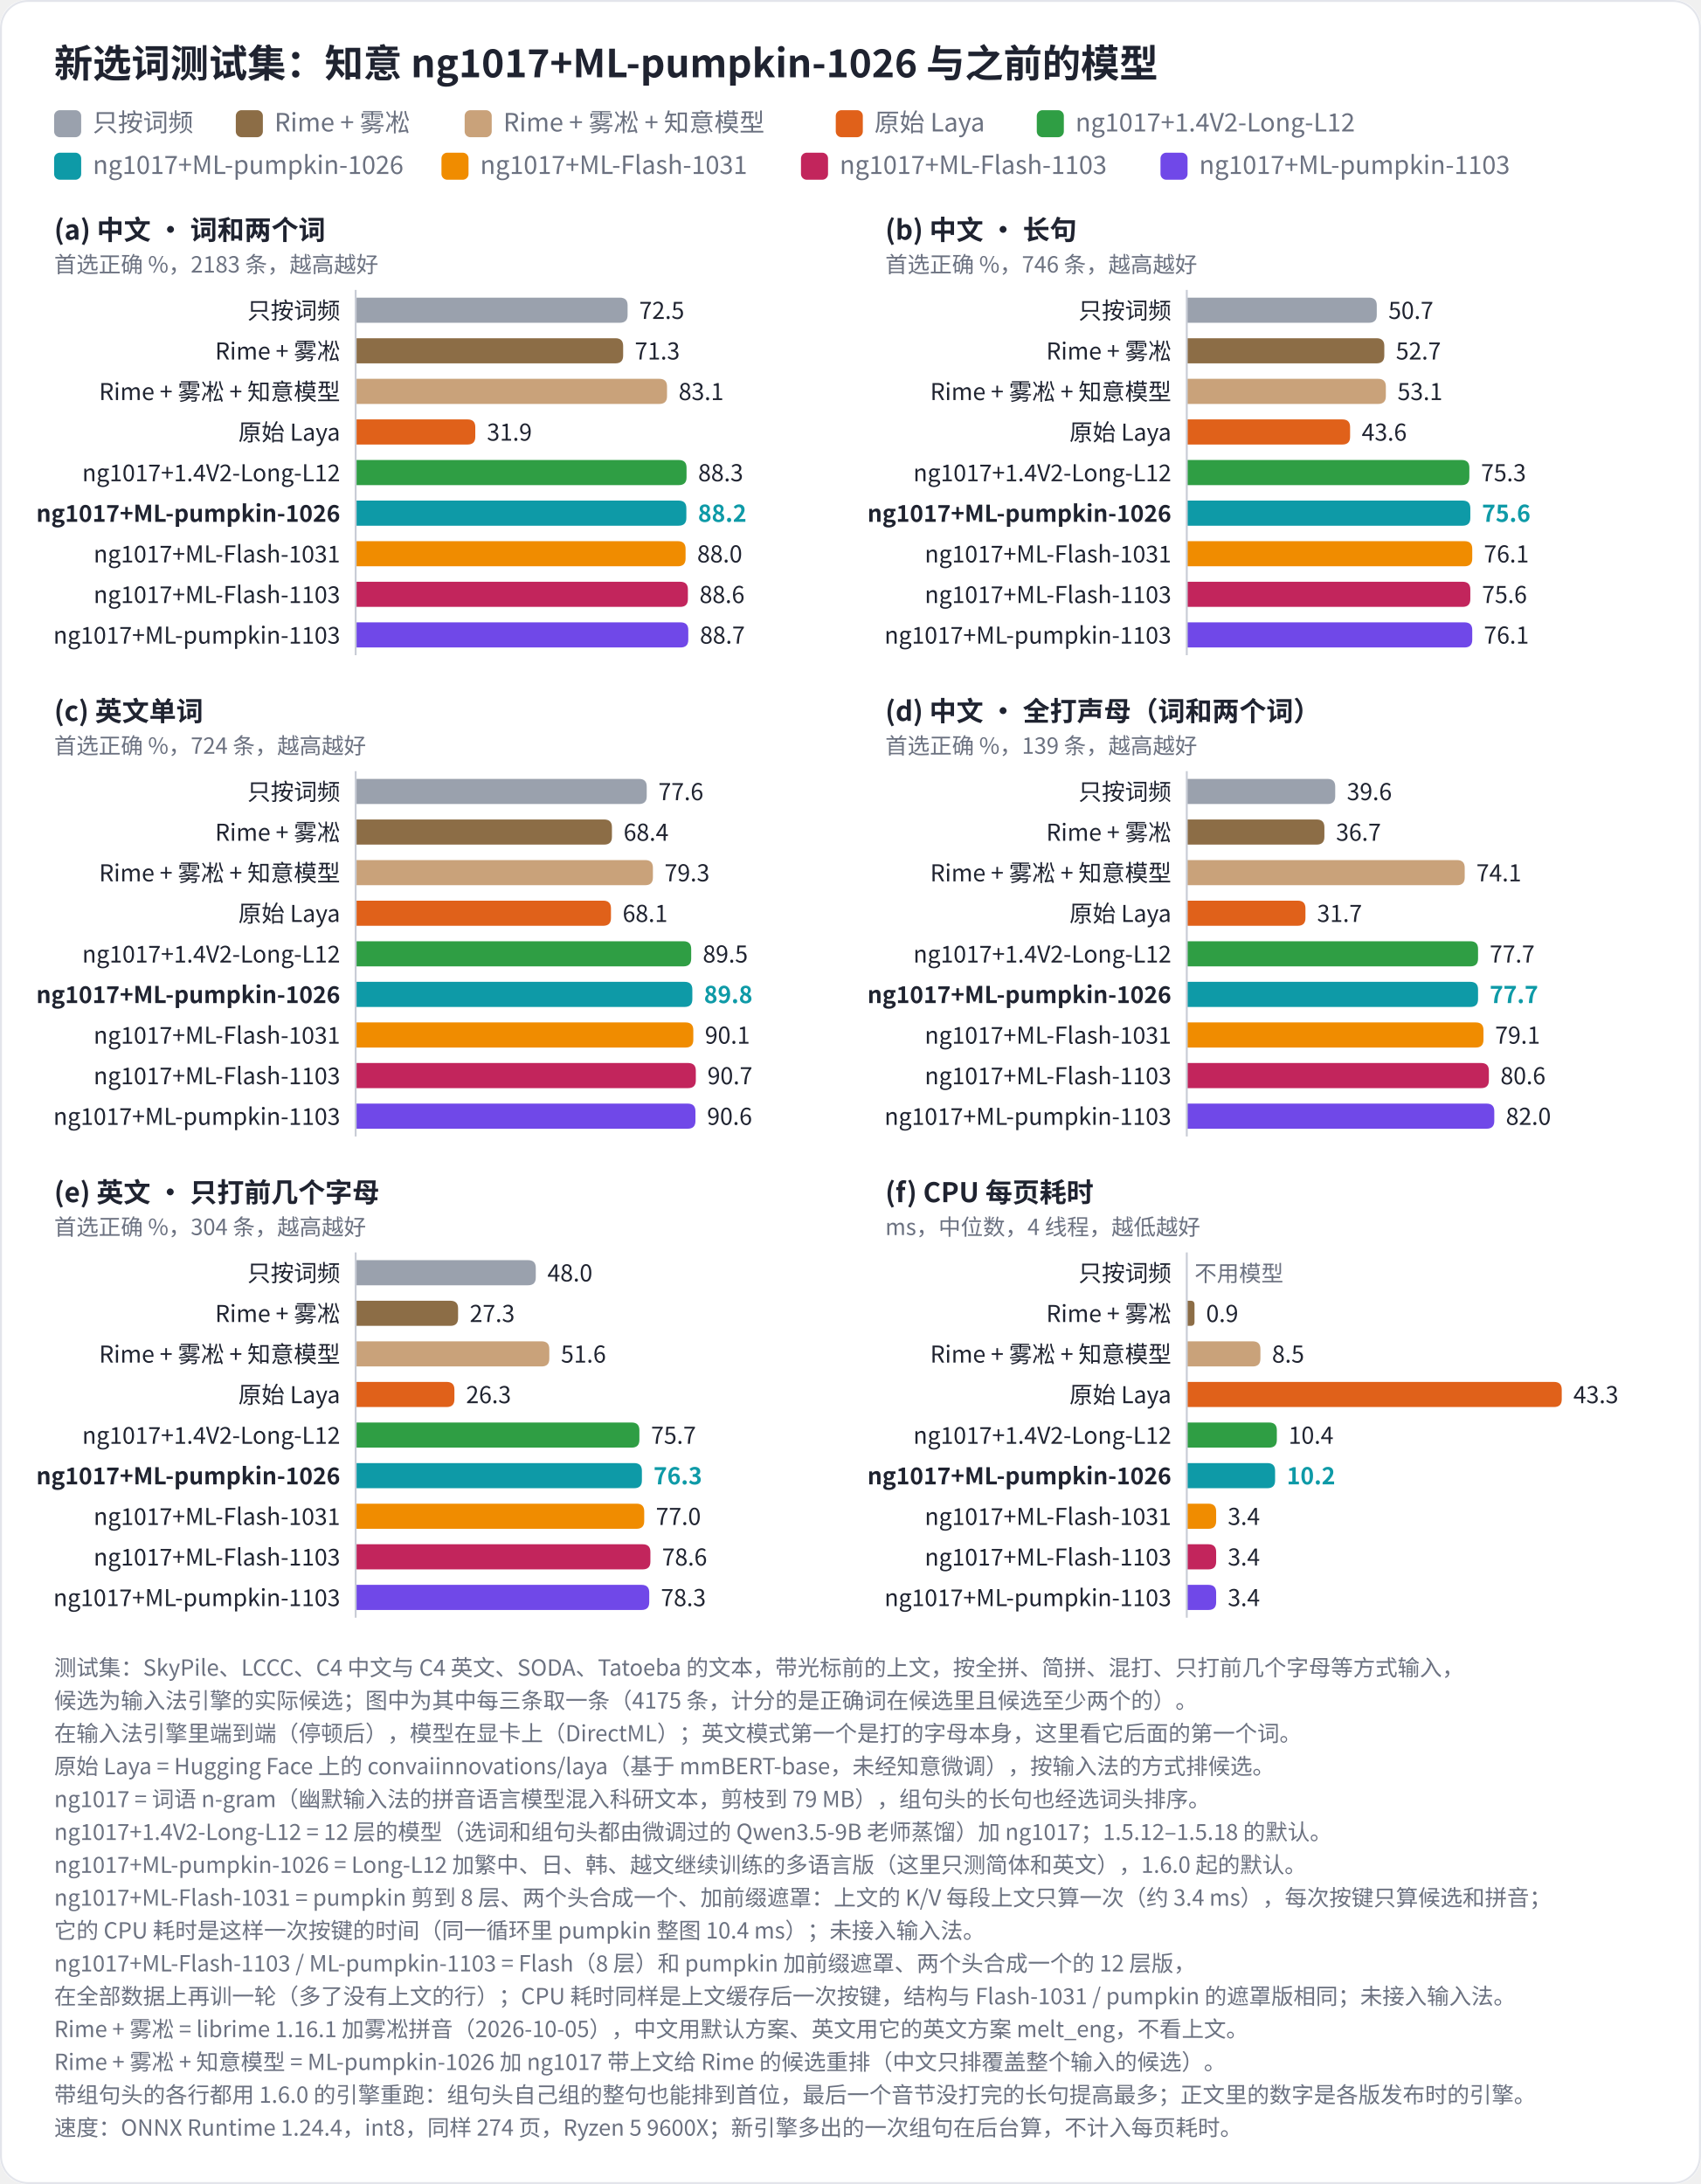
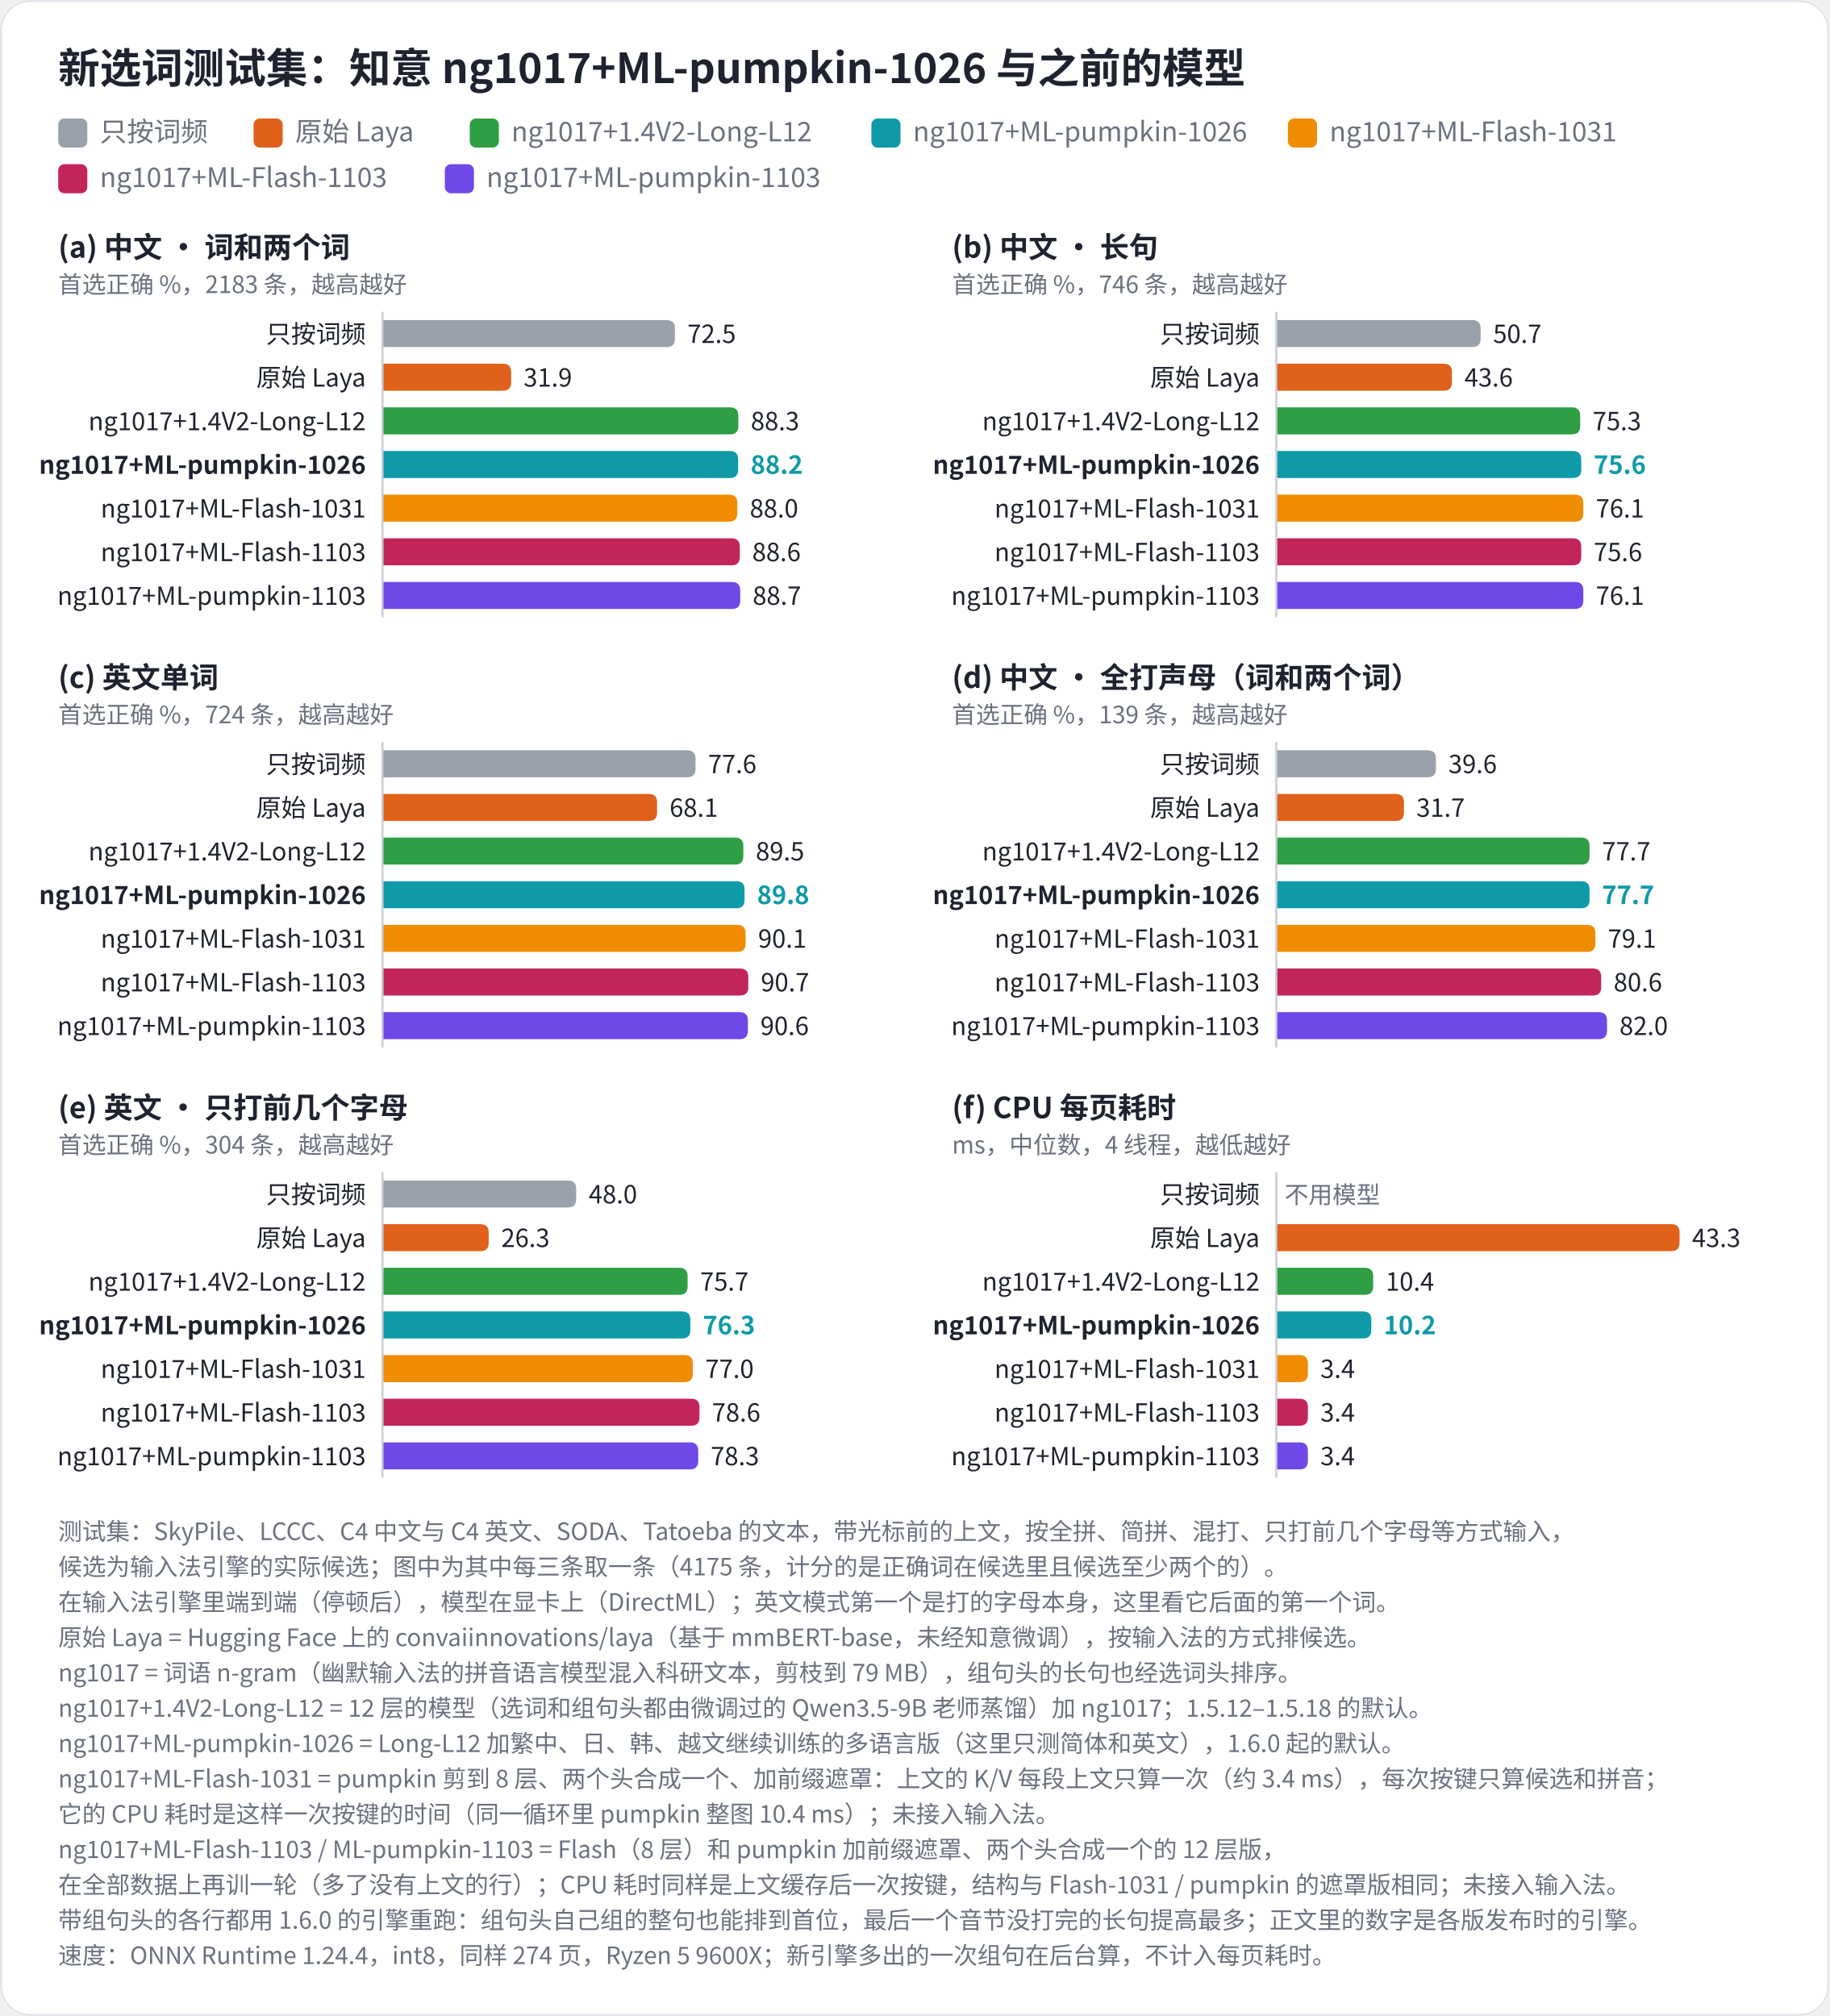
- <svg xmlns="http://www.w3.org/2000/svg" width="880" height="1130" viewBox="0 0 880 1130" font-family="'Microsoft YaHei','PingFang SC','Noto Sans CJK SC','Segoe UI',sans-serif">
-   <rect width="880" height="1130" rx="14" fill="#FFFFFF" />
-   <rect x="0.5" y="0.5" width="879" height="1129" rx="14" fill="none" stroke="#E3E5EB" />
+ <svg xmlns="http://www.w3.org/2000/svg" width="880" height="970" viewBox="0 0 880 970" font-family="'Microsoft YaHei','PingFang SC','Noto Sans CJK SC','Segoe UI',sans-serif">
+   <rect width="880" height="970" rx="14" fill="#FFFFFF" />
+   <rect x="0.5" y="0.5" width="879" height="969" rx="14" fill="none" stroke="#E3E5EB" />
  <text x="28" y="40" font-size="20" font-weight="700" fill="#1F2330">新选词测试集：知意 ng1017+ML-pumpkin-1026 与之前的模型</text>
  <rect x="28" y="57" width="14" height="14" rx="3" fill="#9AA1AD" />
  <text x="48" y="68" font-size="13" fill="#6B7180">只按词频</text>
-   <rect x="122" y="57" width="14" height="14" rx="3" fill="#8C6D46" />
-   <text x="142" y="68" font-size="13" fill="#6B7180">Rime + 雾凇</text>
-   <rect x="240.4" y="57" width="14" height="14" rx="3" fill="#C9A27A" />
-   <text x="260.4" y="68" font-size="13" fill="#6B7180">Rime + 雾凇 + 知意模型</text>
-   <rect x="432.4" y="57" width="14" height="14" rx="3" fill="#E0611A" />
-   <text x="452.4" y="68" font-size="13" fill="#6B7180">原始 Laya</text>
-   <rect x="536.4" y="57" width="14" height="14" rx="3" fill="#2F9E44" />
-   <text x="556.4" y="68" font-size="13" fill="#6B7180">ng1017+1.4V2-Long-L12</text>
-   <rect x="28" y="79" width="14" height="14" rx="3" fill="#0E9AA7" />
-   <text x="48" y="90" font-size="13" fill="#6B7180">ng1017+ML-pumpkin-1026</text>
-   <rect x="228.4" y="79" width="14" height="14" rx="3" fill="#F08C00" />
-   <text x="248.4" y="90" font-size="13" fill="#6B7180">ng1017+ML-Flash-1031</text>
-   <rect x="414.4" y="79" width="14" height="14" rx="3" fill="#C2255C" />
-   <text x="434.4" y="90" font-size="13" fill="#6B7180">ng1017+ML-Flash-1103</text>
-   <rect x="600.4" y="79" width="14" height="14" rx="3" fill="#7048E8" />
-   <text x="620.4" y="90" font-size="13" fill="#6B7180">ng1017+ML-pumpkin-1103</text>
+   <rect x="122" y="57" width="14" height="14" rx="3" fill="#E0611A" />
+   <text x="142" y="68" font-size="13" fill="#6B7180">原始 Laya</text>
+   <rect x="226.0" y="57" width="14" height="14" rx="3" fill="#2F9E44" />
+   <text x="246.0" y="68" font-size="13" fill="#6B7180">ng1017+1.4V2-Long-L12</text>
+   <rect x="419.2" y="57" width="14" height="14" rx="3" fill="#0E9AA7" />
+   <text x="439.2" y="68" font-size="13" fill="#6B7180">ng1017+ML-pumpkin-1026</text>
+   <rect x="619.6" y="57" width="14" height="14" rx="3" fill="#F08C00" />
+   <text x="639.6" y="68" font-size="13" fill="#6B7180">ng1017+ML-Flash-1031</text>
+   <rect x="28" y="79" width="14" height="14" rx="3" fill="#C2255C" />
+   <text x="48" y="90" font-size="13" fill="#6B7180">ng1017+ML-Flash-1103</text>
+   <rect x="214.0" y="79" width="14" height="14" rx="3" fill="#7048E8" />
+   <text x="234.0" y="90" font-size="13" fill="#6B7180">ng1017+ML-pumpkin-1103</text>
  <text x="28" y="124" font-size="14" font-weight="700" fill="#1F2330">(a) 中文 · 词和两个词</text>
  <text x="28" y="141" font-size="11.5" fill="#6B7180">首选正确 %，2183 条，越高越好</text>
  <text x="176" y="165" font-size="12" text-anchor="end" font-weight="400" fill="#1F2330">只按词频</text>
  <path d="M184,154 H320.7 Q324.7,154 324.7,158.0 V163.0 Q324.7,167 320.7,167 H184 Z" fill="#9AA1AD" />
  <text x="330.7" y="165" font-size="12" font-weight="400" fill="#1F2330">72.5</text>
-   <text x="176" y="186" font-size="12" text-anchor="end" font-weight="400" fill="#1F2330">Rime + 雾凇</text>
-   <path d="M184,175 H318.4 Q322.4,175 322.4,179.0 V184.0 Q322.4,188 318.4,188 H184 Z" fill="#8C6D46" />
-   <text x="328.4" y="186" font-size="12" font-weight="400" fill="#1F2330">71.3</text>
-   <text x="176" y="207" font-size="12" text-anchor="end" font-weight="400" fill="#1F2330">Rime + 雾凇 + 知意模型</text>
-   <path d="M184,196 H341.1 Q345.1,196 345.1,200.0 V205.0 Q345.1,209 341.1,209 H184 Z" fill="#C9A27A" />
-   <text x="351.1" y="207" font-size="12" font-weight="400" fill="#1F2330">83.1</text>
-   <text x="176" y="228" font-size="12" text-anchor="end" font-weight="400" fill="#1F2330">原始 Laya</text>
-   <path d="M184,217 H241.9 Q245.9,217 245.9,221.0 V226.0 Q245.9,230 241.9,230 H184 Z" fill="#E0611A" />
-   <text x="251.9" y="228" font-size="12" font-weight="400" fill="#1F2330">31.9</text>
-   <text x="176" y="249" font-size="12" text-anchor="end" font-weight="400" fill="#1F2330">ng1017+1.4V2-Long-L12</text>
-   <path d="M184,238 H351.2 Q355.2,238 355.2,242.0 V247.0 Q355.2,251 351.2,251 H184 Z" fill="#2F9E44" />
-   <text x="361.2" y="249" font-size="12" font-weight="400" fill="#1F2330">88.3</text>
-   <text x="176" y="270" font-size="12" text-anchor="end" font-weight="700" fill="#1F2330">ng1017+ML-pumpkin-1026</text>
-   <path d="M184,259 H351.1 Q355.1,259 355.1,263.0 V268.0 Q355.1,272 351.1,272 H184 Z" fill="#0E9AA7" />
-   <text x="361.1" y="270" font-size="12" font-weight="700" fill="#0E9AA7">88.2</text>
-   <text x="176" y="291" font-size="12" text-anchor="end" font-weight="400" fill="#1F2330">ng1017+ML-Flash-1031</text>
-   <path d="M184,280 H350.7 Q354.7,280 354.7,284.0 V289.0 Q354.7,293 350.7,293 H184 Z" fill="#F08C00" />
-   <text x="360.7" y="291" font-size="12" font-weight="400" fill="#1F2330">88.0</text>
-   <text x="176" y="312" font-size="12" text-anchor="end" font-weight="400" fill="#1F2330">ng1017+ML-Flash-1103</text>
-   <path d="M184,301 H351.9 Q355.9,301 355.9,305.0 V310.0 Q355.9,314 351.9,314 H184 Z" fill="#C2255C" />
-   <text x="361.9" y="312" font-size="12" font-weight="400" fill="#1F2330">88.6</text>
-   <text x="176" y="333" font-size="12" text-anchor="end" font-weight="400" fill="#1F2330">ng1017+ML-pumpkin-1103</text>
-   <path d="M184,322 H352.1 Q356.1,322 356.1,326.0 V331.0 Q356.1,335 352.1,335 H184 Z" fill="#7048E8" />
-   <text x="362.1" y="333" font-size="12" font-weight="400" fill="#1F2330">88.7</text>
-   <line x1="184" y1="150" x2="184" y2="339" stroke="#C9CDD6" />
+   <text x="176" y="186" font-size="12" text-anchor="end" font-weight="400" fill="#1F2330">原始 Laya</text>
+   <path d="M184,175 H241.9 Q245.9,175 245.9,179.0 V184.0 Q245.9,188 241.9,188 H184 Z" fill="#E0611A" />
+   <text x="251.9" y="186" font-size="12" font-weight="400" fill="#1F2330">31.9</text>
+   <text x="176" y="207" font-size="12" text-anchor="end" font-weight="400" fill="#1F2330">ng1017+1.4V2-Long-L12</text>
+   <path d="M184,196 H351.2 Q355.2,196 355.2,200.0 V205.0 Q355.2,209 351.2,209 H184 Z" fill="#2F9E44" />
+   <text x="361.2" y="207" font-size="12" font-weight="400" fill="#1F2330">88.3</text>
+   <text x="176" y="228" font-size="12" text-anchor="end" font-weight="700" fill="#1F2330">ng1017+ML-pumpkin-1026</text>
+   <path d="M184,217 H351.1 Q355.1,217 355.1,221.0 V226.0 Q355.1,230 351.1,230 H184 Z" fill="#0E9AA7" />
+   <text x="361.1" y="228" font-size="12" font-weight="700" fill="#0E9AA7">88.2</text>
+   <text x="176" y="249" font-size="12" text-anchor="end" font-weight="400" fill="#1F2330">ng1017+ML-Flash-1031</text>
+   <path d="M184,238 H350.7 Q354.7,238 354.7,242.0 V247.0 Q354.7,251 350.7,251 H184 Z" fill="#F08C00" />
+   <text x="360.7" y="249" font-size="12" font-weight="400" fill="#1F2330">88.0</text>
+   <text x="176" y="270" font-size="12" text-anchor="end" font-weight="400" fill="#1F2330">ng1017+ML-Flash-1103</text>
+   <path d="M184,259 H351.9 Q355.9,259 355.9,263.0 V268.0 Q355.9,272 351.9,272 H184 Z" fill="#C2255C" />
+   <text x="361.9" y="270" font-size="12" font-weight="400" fill="#1F2330">88.6</text>
+   <text x="176" y="291" font-size="12" text-anchor="end" font-weight="400" fill="#1F2330">ng1017+ML-pumpkin-1103</text>
+   <path d="M184,280 H352.1 Q356.1,280 356.1,284.0 V289.0 Q356.1,293 352.1,293 H184 Z" fill="#7048E8" />
+   <text x="362.1" y="291" font-size="12" font-weight="400" fill="#1F2330">88.7</text>
+   <line x1="184" y1="150" x2="184" y2="297" stroke="#C9CDD6" />
  <text x="458" y="124" font-size="14" font-weight="700" fill="#1F2330">(b) 中文 · 长句</text>
  <text x="458" y="141" font-size="11.5" fill="#6B7180">首选正确 %，746 条，越高越好</text>
  <text x="606" y="165" font-size="12" text-anchor="end" font-weight="400" fill="#1F2330">只按词频</text>
  <path d="M614,154 H708.3 Q712.3,154 712.3,158.0 V163.0 Q712.3,167 708.3,167 H614 Z" fill="#9AA1AD" />
  <text x="718.3" y="165" font-size="12" font-weight="400" fill="#1F2330">50.7</text>
-   <text x="606" y="186" font-size="12" text-anchor="end" font-weight="400" fill="#1F2330">Rime + 雾凇</text>
-   <path d="M614,175 H712.2 Q716.2,175 716.2,179.0 V184.0 Q716.2,188 712.2,188 H614 Z" fill="#8C6D46" />
-   <text x="722.2" y="186" font-size="12" font-weight="400" fill="#1F2330">52.7</text>
-   <text x="606" y="207" font-size="12" text-anchor="end" font-weight="400" fill="#1F2330">Rime + 雾凇 + 知意模型</text>
-   <path d="M614,196 H713.0 Q717.0,196 717.0,200.0 V205.0 Q717.0,209 713.0,209 H614 Z" fill="#C9A27A" />
-   <text x="723.0" y="207" font-size="12" font-weight="400" fill="#1F2330">53.1</text>
-   <text x="606" y="228" font-size="12" text-anchor="end" font-weight="400" fill="#1F2330">原始 Laya</text>
-   <path d="M614,217 H694.5 Q698.5,217 698.5,221.0 V226.0 Q698.5,230 694.5,230 H614 Z" fill="#E0611A" />
-   <text x="704.5" y="228" font-size="12" font-weight="400" fill="#1F2330">43.6</text>
-   <text x="606" y="249" font-size="12" text-anchor="end" font-weight="400" fill="#1F2330">ng1017+1.4V2-Long-L12</text>
-   <path d="M614,238 H756.2 Q760.2,238 760.2,242.0 V247.0 Q760.2,251 756.2,251 H614 Z" fill="#2F9E44" />
-   <text x="766.2" y="249" font-size="12" font-weight="400" fill="#1F2330">75.3</text>
-   <text x="606" y="270" font-size="12" text-anchor="end" font-weight="700" fill="#1F2330">ng1017+ML-pumpkin-1026</text>
-   <path d="M614,259 H756.7 Q760.7,259 760.7,263.0 V268.0 Q760.7,272 756.7,272 H614 Z" fill="#0E9AA7" />
-   <text x="766.7" y="270" font-size="12" font-weight="700" fill="#0E9AA7">75.6</text>
-   <text x="606" y="291" font-size="12" text-anchor="end" font-weight="400" fill="#1F2330">ng1017+ML-Flash-1031</text>
-   <path d="M614,280 H757.7 Q761.7,280 761.7,284.0 V289.0 Q761.7,293 757.7,293 H614 Z" fill="#F08C00" />
+   <text x="606" y="186" font-size="12" text-anchor="end" font-weight="400" fill="#1F2330">原始 Laya</text>
+   <path d="M614,175 H694.5 Q698.5,175 698.5,179.0 V184.0 Q698.5,188 694.5,188 H614 Z" fill="#E0611A" />
+   <text x="704.5" y="186" font-size="12" font-weight="400" fill="#1F2330">43.6</text>
+   <text x="606" y="207" font-size="12" text-anchor="end" font-weight="400" fill="#1F2330">ng1017+1.4V2-Long-L12</text>
+   <path d="M614,196 H756.2 Q760.2,196 760.2,200.0 V205.0 Q760.2,209 756.2,209 H614 Z" fill="#2F9E44" />
+   <text x="766.2" y="207" font-size="12" font-weight="400" fill="#1F2330">75.3</text>
+   <text x="606" y="228" font-size="12" text-anchor="end" font-weight="700" fill="#1F2330">ng1017+ML-pumpkin-1026</text>
+   <path d="M614,217 H756.7 Q760.7,217 760.7,221.0 V226.0 Q760.7,230 756.7,230 H614 Z" fill="#0E9AA7" />
+   <text x="766.7" y="228" font-size="12" font-weight="700" fill="#0E9AA7">75.6</text>
+   <text x="606" y="249" font-size="12" text-anchor="end" font-weight="400" fill="#1F2330">ng1017+ML-Flash-1031</text>
+   <path d="M614,238 H757.7 Q761.7,238 761.7,242.0 V247.0 Q761.7,251 757.7,251 H614 Z" fill="#F08C00" />
+   <text x="767.7" y="249" font-size="12" font-weight="400" fill="#1F2330">76.1</text>
+   <text x="606" y="270" font-size="12" text-anchor="end" font-weight="400" fill="#1F2330">ng1017+ML-Flash-1103</text>
+   <path d="M614,259 H756.7 Q760.7,259 760.7,263.0 V268.0 Q760.7,272 756.7,272 H614 Z" fill="#C2255C" />
+   <text x="766.7" y="270" font-size="12" font-weight="400" fill="#1F2330">75.6</text>
+   <text x="606" y="291" font-size="12" text-anchor="end" font-weight="400" fill="#1F2330">ng1017+ML-pumpkin-1103</text>
+   <path d="M614,280 H757.7 Q761.7,280 761.7,284.0 V289.0 Q761.7,293 757.7,293 H614 Z" fill="#7048E8" />
  <text x="767.7" y="291" font-size="12" font-weight="400" fill="#1F2330">76.1</text>
-   <text x="606" y="312" font-size="12" text-anchor="end" font-weight="400" fill="#1F2330">ng1017+ML-Flash-1103</text>
-   <path d="M614,301 H756.7 Q760.7,301 760.7,305.0 V310.0 Q760.7,314 756.7,314 H614 Z" fill="#C2255C" />
-   <text x="766.7" y="312" font-size="12" font-weight="400" fill="#1F2330">75.6</text>
-   <text x="606" y="333" font-size="12" text-anchor="end" font-weight="400" fill="#1F2330">ng1017+ML-pumpkin-1103</text>
-   <path d="M614,322 H757.7 Q761.7,322 761.7,326.0 V331.0 Q761.7,335 757.7,335 H614 Z" fill="#7048E8" />
-   <text x="767.7" y="333" font-size="12" font-weight="400" fill="#1F2330">76.1</text>
-   <line x1="614" y1="150" x2="614" y2="339" stroke="#C9CDD6" />
-   <text x="28" y="373" font-size="14" font-weight="700" fill="#1F2330">(c) 英文单词</text>
-   <text x="28" y="390" font-size="11.5" fill="#6B7180">首选正确 %，724 条，越高越好</text>
-   <text x="176" y="414" font-size="12" text-anchor="end" font-weight="400" fill="#1F2330">只按词频</text>
-   <path d="M184,403 H330.6 Q334.6,403 334.6,407.0 V412.0 Q334.6,416 330.6,416 H184 Z" fill="#9AA1AD" />
-   <text x="340.6" y="414" font-size="12" font-weight="400" fill="#1F2330">77.6</text>
-   <text x="176" y="435" font-size="12" text-anchor="end" font-weight="400" fill="#1F2330">Rime + 雾凇</text>
-   <path d="M184,424 H312.6 Q316.6,424 316.6,428.0 V433.0 Q316.6,437 312.6,437 H184 Z" fill="#8C6D46" />
-   <text x="322.6" y="435" font-size="12" font-weight="400" fill="#1F2330">68.4</text>
-   <text x="176" y="456" font-size="12" text-anchor="end" font-weight="400" fill="#1F2330">Rime + 雾凇 + 知意模型</text>
-   <path d="M184,445 H333.8 Q337.8,445 337.8,449.0 V454.0 Q337.8,458 333.8,458 H184 Z" fill="#C9A27A" />
-   <text x="343.8" y="456" font-size="12" font-weight="400" fill="#1F2330">79.3</text>
-   <text x="176" y="477" font-size="12" text-anchor="end" font-weight="400" fill="#1F2330">原始 Laya</text>
-   <path d="M184,466 H312.1 Q316.1,466 316.1,470.0 V475.0 Q316.1,479 312.1,479 H184 Z" fill="#E0611A" />
-   <text x="322.1" y="477" font-size="12" font-weight="400" fill="#1F2330">68.1</text>
-   <text x="176" y="498" font-size="12" text-anchor="end" font-weight="400" fill="#1F2330">ng1017+1.4V2-Long-L12</text>
-   <path d="M184,487 H353.6 Q357.6,487 357.6,491.0 V496.0 Q357.6,500 353.6,500 H184 Z" fill="#2F9E44" />
-   <text x="363.6" y="498" font-size="12" font-weight="400" fill="#1F2330">89.5</text>
-   <text x="176" y="519" font-size="12" text-anchor="end" font-weight="700" fill="#1F2330">ng1017+ML-pumpkin-1026</text>
-   <path d="M184,508 H354.2 Q358.2,508 358.2,512.0 V517.0 Q358.2,521 354.2,521 H184 Z" fill="#0E9AA7" />
-   <text x="364.2" y="519" font-size="12" font-weight="700" fill="#0E9AA7">89.8</text>
-   <text x="176" y="540" font-size="12" text-anchor="end" font-weight="400" fill="#1F2330">ng1017+ML-Flash-1031</text>
-   <path d="M184,529 H354.7 Q358.7,529 358.7,533.0 V538.0 Q358.7,542 354.7,542 H184 Z" fill="#F08C00" />
-   <text x="364.7" y="540" font-size="12" font-weight="400" fill="#1F2330">90.1</text>
-   <text x="176" y="561" font-size="12" text-anchor="end" font-weight="400" fill="#1F2330">ng1017+ML-Flash-1103</text>
-   <path d="M184,550 H356.0 Q360.0,550 360.0,554.0 V559.0 Q360.0,563 356.0,563 H184 Z" fill="#C2255C" />
-   <text x="366.0" y="561" font-size="12" font-weight="400" fill="#1F2330">90.7</text>
-   <text x="176" y="582" font-size="12" text-anchor="end" font-weight="400" fill="#1F2330">ng1017+ML-pumpkin-1103</text>
-   <path d="M184,571 H355.8 Q359.8,571 359.8,575.0 V580.0 Q359.8,584 355.8,584 H184 Z" fill="#7048E8" />
-   <text x="365.8" y="582" font-size="12" font-weight="400" fill="#1F2330">90.6</text>
-   <line x1="184" y1="399" x2="184" y2="588" stroke="#C9CDD6" />
-   <text x="458" y="373" font-size="14" font-weight="700" fill="#1F2330">(d) 中文 · 全打声母（词和两个词）</text>
-   <text x="458" y="390" font-size="11.5" fill="#6B7180">首选正确 %，139 条，越高越好</text>
-   <text x="606" y="414" font-size="12" text-anchor="end" font-weight="400" fill="#1F2330">只按词频</text>
-   <path d="M614,403 H686.8 Q690.8,403 690.8,407.0 V412.0 Q690.8,416 686.8,416 H614 Z" fill="#9AA1AD" />
-   <text x="696.8" y="414" font-size="12" font-weight="400" fill="#1F2330">39.6</text>
-   <text x="606" y="435" font-size="12" text-anchor="end" font-weight="400" fill="#1F2330">Rime + 雾凇</text>
-   <path d="M614,424 H681.2 Q685.2,424 685.2,428.0 V433.0 Q685.2,437 681.2,437 H614 Z" fill="#8C6D46" />
-   <text x="691.2" y="435" font-size="12" font-weight="400" fill="#1F2330">36.7</text>
-   <text x="606" y="456" font-size="12" text-anchor="end" font-weight="400" fill="#1F2330">Rime + 雾凇 + 知意模型</text>
-   <path d="M614,445 H753.8 Q757.8,445 757.8,449.0 V454.0 Q757.8,458 753.8,458 H614 Z" fill="#C9A27A" />
-   <text x="763.8" y="456" font-size="12" font-weight="400" fill="#1F2330">74.1</text>
-   <text x="606" y="477" font-size="12" text-anchor="end" font-weight="400" fill="#1F2330">原始 Laya</text>
-   <path d="M614,466 H671.4 Q675.4,466 675.4,470.0 V475.0 Q675.4,479 671.4,479 H614 Z" fill="#E0611A" />
-   <text x="681.4" y="477" font-size="12" font-weight="400" fill="#1F2330">31.7</text>
-   <text x="606" y="498" font-size="12" text-anchor="end" font-weight="400" fill="#1F2330">ng1017+1.4V2-Long-L12</text>
-   <path d="M614,487 H760.7 Q764.7,487 764.7,491.0 V496.0 Q764.7,500 760.7,500 H614 Z" fill="#2F9E44" />
-   <text x="770.7" y="498" font-size="12" font-weight="400" fill="#1F2330">77.7</text>
-   <text x="606" y="519" font-size="12" text-anchor="end" font-weight="700" fill="#1F2330">ng1017+ML-pumpkin-1026</text>
-   <path d="M614,508 H760.7 Q764.7,508 764.7,512.0 V517.0 Q764.7,521 760.7,521 H614 Z" fill="#0E9AA7" />
-   <text x="770.7" y="519" font-size="12" font-weight="700" fill="#0E9AA7">77.7</text>
-   <text x="606" y="540" font-size="12" text-anchor="end" font-weight="400" fill="#1F2330">ng1017+ML-Flash-1031</text>
-   <path d="M614,529 H763.5 Q767.5,529 767.5,533.0 V538.0 Q767.5,542 763.5,542 H614 Z" fill="#F08C00" />
-   <text x="773.5" y="540" font-size="12" font-weight="400" fill="#1F2330">79.1</text>
-   <text x="606" y="561" font-size="12" text-anchor="end" font-weight="400" fill="#1F2330">ng1017+ML-Flash-1103</text>
-   <path d="M614,550 H766.3 Q770.3,550 770.3,554.0 V559.0 Q770.3,563 766.3,563 H614 Z" fill="#C2255C" />
-   <text x="776.3" y="561" font-size="12" font-weight="400" fill="#1F2330">80.6</text>
-   <text x="606" y="582" font-size="12" text-anchor="end" font-weight="400" fill="#1F2330">ng1017+ML-pumpkin-1103</text>
-   <path d="M614,571 H769.1 Q773.1,571 773.1,575.0 V580.0 Q773.1,584 769.1,584 H614 Z" fill="#7048E8" />
-   <text x="779.1" y="582" font-size="12" font-weight="400" fill="#1F2330">82.0</text>
-   <line x1="614" y1="399" x2="614" y2="588" stroke="#C9CDD6" />
-   <text x="28" y="622" font-size="14" font-weight="700" fill="#1F2330">(e) 英文 · 只打前几个字母</text>
-   <text x="28" y="639" font-size="11.5" fill="#6B7180">首选正确 %，304 条，越高越好</text>
-   <text x="176" y="663" font-size="12" text-anchor="end" font-weight="400" fill="#1F2330">只按词频</text>
-   <path d="M184,652 H273.2 Q277.2,652 277.2,656.0 V661.0 Q277.2,665 273.2,665 H184 Z" fill="#9AA1AD" />
-   <text x="283.2" y="663" font-size="12" font-weight="400" fill="#1F2330">48.0</text>
-   <text x="176" y="684" font-size="12" text-anchor="end" font-weight="400" fill="#1F2330">Rime + 雾凇</text>
-   <path d="M184,673 H233.0 Q237.0,673 237.0,677.0 V682.0 Q237.0,686 233.0,686 H184 Z" fill="#8C6D46" />
-   <text x="243.0" y="684" font-size="12" font-weight="400" fill="#1F2330">27.3</text>
-   <text x="176" y="705" font-size="12" text-anchor="end" font-weight="400" fill="#1F2330">Rime + 雾凇 + 知意模型</text>
-   <path d="M184,694 H280.2 Q284.2,694 284.2,698.0 V703.0 Q284.2,707 280.2,707 H184 Z" fill="#C9A27A" />
-   <text x="290.2" y="705" font-size="12" font-weight="400" fill="#1F2330">51.6</text>
-   <text x="176" y="726" font-size="12" text-anchor="end" font-weight="400" fill="#1F2330">原始 Laya</text>
-   <path d="M184,715 H231.1 Q235.1,715 235.1,719.0 V724.0 Q235.1,728 231.1,728 H184 Z" fill="#E0611A" />
-   <text x="241.1" y="726" font-size="12" font-weight="400" fill="#1F2330">26.3</text>
-   <text x="176" y="747" font-size="12" text-anchor="end" font-weight="400" fill="#1F2330">ng1017+1.4V2-Long-L12</text>
-   <path d="M184,736 H326.8 Q330.8,736 330.8,740.0 V745.0 Q330.8,749 326.8,749 H184 Z" fill="#2F9E44" />
-   <text x="336.8" y="747" font-size="12" font-weight="400" fill="#1F2330">75.7</text>
-   <text x="176" y="768" font-size="12" text-anchor="end" font-weight="700" fill="#1F2330">ng1017+ML-pumpkin-1026</text>
-   <path d="M184,757 H328.1 Q332.1,757 332.1,761.0 V766.0 Q332.1,770 328.1,770 H184 Z" fill="#0E9AA7" />
-   <text x="338.1" y="768" font-size="12" font-weight="700" fill="#0E9AA7">76.3</text>
-   <text x="176" y="789" font-size="12" text-anchor="end" font-weight="400" fill="#1F2330">ng1017+ML-Flash-1031</text>
-   <path d="M184,778 H329.3 Q333.3,778 333.3,782.0 V787.0 Q333.3,791 329.3,791 H184 Z" fill="#F08C00" />
-   <text x="339.3" y="789" font-size="12" font-weight="400" fill="#1F2330">77.0</text>
-   <text x="176" y="810" font-size="12" text-anchor="end" font-weight="400" fill="#1F2330">ng1017+ML-Flash-1103</text>
-   <path d="M184,799 H332.5 Q336.5,799 336.5,803.0 V808.0 Q336.5,812 332.5,812 H184 Z" fill="#C2255C" />
-   <text x="342.5" y="810" font-size="12" font-weight="400" fill="#1F2330">78.6</text>
-   <text x="176" y="831" font-size="12" text-anchor="end" font-weight="400" fill="#1F2330">ng1017+ML-pumpkin-1103</text>
-   <path d="M184,820 H331.9 Q335.9,820 335.9,824.0 V829.0 Q335.9,833 331.9,833 H184 Z" fill="#7048E8" />
-   <text x="341.9" y="831" font-size="12" font-weight="400" fill="#1F2330">78.3</text>
-   <line x1="184" y1="648" x2="184" y2="837" stroke="#C9CDD6" />
-   <text x="458" y="622" font-size="14" font-weight="700" fill="#1F2330">(f) CPU 每页耗时</text>
-   <text x="458" y="639" font-size="11.5" fill="#6B7180">ms，中位数，4 线程，越低越好</text>
-   <text x="606" y="663" font-size="12" text-anchor="end" font-weight="400" fill="#1F2330">只按词频</text>
-   <text x="618" y="663" font-size="11.5" fill="#6B7180">不用模型</text>
-   <text x="606" y="684" font-size="12" text-anchor="end" font-weight="400" fill="#1F2330">Rime + 雾凇</text>
-   <path d="M614,673 H616.0 Q618.0,673 618.0,675.0 V684.0 Q618.0,686 616.0,686 H614 Z" fill="#8C6D46" />
-   <text x="624.0" y="684" font-size="12" font-weight="400" fill="#1F2330">0.9</text>
-   <text x="606" y="705" font-size="12" text-anchor="end" font-weight="400" fill="#1F2330">Rime + 雾凇 + 知意模型</text>
-   <path d="M614,694 H648.1 Q652.1,694 652.1,698.0 V703.0 Q652.1,707 648.1,707 H614 Z" fill="#C9A27A" />
-   <text x="658.1" y="705" font-size="12" font-weight="400" fill="#1F2330">8.5</text>
-   <text x="606" y="726" font-size="12" text-anchor="end" font-weight="400" fill="#1F2330">原始 Laya</text>
-   <path d="M614,715 H804.0 Q808.0,715 808.0,719.0 V724.0 Q808.0,728 804.0,728 H614 Z" fill="#E0611A" />
-   <text x="814.0" y="726" font-size="12" font-weight="400" fill="#1F2330">43.3</text>
-   <text x="606" y="747" font-size="12" text-anchor="end" font-weight="400" fill="#1F2330">ng1017+1.4V2-Long-L12</text>
-   <path d="M614,736 H656.6 Q660.6,736 660.6,740.0 V745.0 Q660.6,749 656.6,749 H614 Z" fill="#2F9E44" />
-   <text x="666.6" y="747" font-size="12" font-weight="400" fill="#1F2330">10.4</text>
-   <text x="606" y="768" font-size="12" text-anchor="end" font-weight="700" fill="#1F2330">ng1017+ML-pumpkin-1026</text>
-   <path d="M614,757 H655.7 Q659.7,757 659.7,761.0 V766.0 Q659.7,770 655.7,770 H614 Z" fill="#0E9AA7" />
-   <text x="665.7" y="768" font-size="12" font-weight="700" fill="#0E9AA7">10.2</text>
-   <text x="606" y="789" font-size="12" text-anchor="end" font-weight="400" fill="#1F2330">ng1017+ML-Flash-1031</text>
-   <path d="M614,778 H625.2 Q629.2,778 629.2,782.0 V787.0 Q629.2,791 625.2,791 H614 Z" fill="#F08C00" />
-   <text x="635.2" y="789" font-size="12" font-weight="400" fill="#1F2330">3.4</text>
-   <text x="606" y="810" font-size="12" text-anchor="end" font-weight="400" fill="#1F2330">ng1017+ML-Flash-1103</text>
-   <path d="M614,799 H625.2 Q629.2,799 629.2,803.0 V808.0 Q629.2,812 625.2,812 H614 Z" fill="#C2255C" />
-   <text x="635.2" y="810" font-size="12" font-weight="400" fill="#1F2330">3.4</text>
-   <text x="606" y="831" font-size="12" text-anchor="end" font-weight="400" fill="#1F2330">ng1017+ML-pumpkin-1103</text>
-   <path d="M614,820 H625.2 Q629.2,820 629.2,824.0 V829.0 Q629.2,833 625.2,833 H614 Z" fill="#7048E8" />
-   <text x="635.2" y="831" font-size="12" font-weight="400" fill="#1F2330">3.4</text>
-   <line x1="614" y1="648" x2="614" y2="837" stroke="#C9CDD6" />
-   <text x="28" y="867" font-size="11.5" fill="#6B7180">测试集：SkyPile、LCCC、C4 中文与 C4 英文、SODA、Tatoeba 的文本，带光标前的上文，按全拼、简拼、混打、只打前几个字母等方式输入，</text>
-   <text x="28" y="884" font-size="11.5" fill="#6B7180">候选为输入法引擎的实际候选；图中为其中每三条取一条（4175 条，计分的是正确词在候选里且候选至少两个的）。</text>
-   <text x="28" y="901" font-size="11.5" fill="#6B7180">在输入法引擎里端到端（停顿后），模型在显卡上（DirectML）；英文模式第一个是打的字母本身，这里看它后面的第一个词。</text>
-   <text x="28" y="918" font-size="11.5" fill="#6B7180">原始 Laya = Hugging Face 上的 convaiinnovations/laya（基于 mmBERT-base，未经知意微调），按输入法的方式排候选。</text>
-   <text x="28" y="935" font-size="11.5" fill="#6B7180">ng1017 = 词语 n-gram（幽默输入法的拼音语言模型混入科研文本，剪枝到 79 MB），组句头的长句也经选词头排序。</text>
-   <text x="28" y="952" font-size="11.5" fill="#6B7180">ng1017+1.4V2-Long-L12 = 12 层的模型（选词和组句头都由微调过的 Qwen3.5-9B 老师蒸馏）加 ng1017；1.5.12–1.5.18 的默认。</text>
-   <text x="28" y="969" font-size="11.5" fill="#6B7180">ng1017+ML-pumpkin-1026 = Long-L12 加繁中、日、韩、越文继续训练的多语言版（这里只测简体和英文），1.6.0 起的默认。</text>
-   <text x="28" y="986" font-size="11.5" fill="#6B7180">ng1017+ML-Flash-1031 = pumpkin 剪到 8 层、两个头合成一个、加前缀遮罩：上文的 K/V 每段上文只算一次（约 3.4 ms），每次按键只算候选和拼音；</text>
-   <text x="28" y="1003" font-size="11.5" fill="#6B7180">它的 CPU 耗时是这样一次按键的时间（同一循环里 pumpkin 整图 10.4 ms）；未接入输入法。</text>
-   <text x="28" y="1020" font-size="11.5" fill="#6B7180">ng1017+ML-Flash-1103 / ML-pumpkin-1103 = Flash（8 层）和 pumpkin 加前缀遮罩、两个头合成一个的 12 层版，</text>
-   <text x="28" y="1037" font-size="11.5" fill="#6B7180">在全部数据上再训一轮（多了没有上文的行）；CPU 耗时同样是上文缓存后一次按键，结构与 Flash-1031 / pumpkin 的遮罩版相同；未接入输入法。</text>
-   <text x="28" y="1054" font-size="11.5" fill="#6B7180">Rime + 雾凇 = librime 1.16.1 加雾凇拼音（2026-10-05），中文用默认方案、英文用它的英文方案 melt_eng，不看上文。</text>
-   <text x="28" y="1071" font-size="11.5" fill="#6B7180">Rime + 雾凇 + 知意模型 = ML-pumpkin-1026 加 ng1017 带上文给 Rime 的候选重排（中文只排覆盖整个输入的候选）。</text>
-   <text x="28" y="1088" font-size="11.5" fill="#6B7180">带组句头的各行都用 1.6.0 的引擎重跑：组句头自己组的整句也能排到首位，最后一个音节没打完的长句提高最多；正文里的数字是各版发布时的引擎。</text>
-   <text x="28" y="1105" font-size="11.5" fill="#6B7180">速度：ONNX Runtime 1.24.4，int8，同样 274 页，Ryzen 5 9600X；新引擎多出的一次组句在后台算，不计入每页耗时。</text>
+   <line x1="614" y1="150" x2="614" y2="297" stroke="#C9CDD6" />
+   <text x="28" y="331" font-size="14" font-weight="700" fill="#1F2330">(c) 英文单词</text>
+   <text x="28" y="348" font-size="11.5" fill="#6B7180">首选正确 %，724 条，越高越好</text>
+   <text x="176" y="372" font-size="12" text-anchor="end" font-weight="400" fill="#1F2330">只按词频</text>
+   <path d="M184,361 H330.6 Q334.6,361 334.6,365.0 V370.0 Q334.6,374 330.6,374 H184 Z" fill="#9AA1AD" />
+   <text x="340.6" y="372" font-size="12" font-weight="400" fill="#1F2330">77.6</text>
+   <text x="176" y="393" font-size="12" text-anchor="end" font-weight="400" fill="#1F2330">原始 Laya</text>
+   <path d="M184,382 H312.1 Q316.1,382 316.1,386.0 V391.0 Q316.1,395 312.1,395 H184 Z" fill="#E0611A" />
+   <text x="322.1" y="393" font-size="12" font-weight="400" fill="#1F2330">68.1</text>
+   <text x="176" y="414" font-size="12" text-anchor="end" font-weight="400" fill="#1F2330">ng1017+1.4V2-Long-L12</text>
+   <path d="M184,403 H353.6 Q357.6,403 357.6,407.0 V412.0 Q357.6,416 353.6,416 H184 Z" fill="#2F9E44" />
+   <text x="363.6" y="414" font-size="12" font-weight="400" fill="#1F2330">89.5</text>
+   <text x="176" y="435" font-size="12" text-anchor="end" font-weight="700" fill="#1F2330">ng1017+ML-pumpkin-1026</text>
+   <path d="M184,424 H354.2 Q358.2,424 358.2,428.0 V433.0 Q358.2,437 354.2,437 H184 Z" fill="#0E9AA7" />
+   <text x="364.2" y="435" font-size="12" font-weight="700" fill="#0E9AA7">89.8</text>
+   <text x="176" y="456" font-size="12" text-anchor="end" font-weight="400" fill="#1F2330">ng1017+ML-Flash-1031</text>
+   <path d="M184,445 H354.7 Q358.7,445 358.7,449.0 V454.0 Q358.7,458 354.7,458 H184 Z" fill="#F08C00" />
+   <text x="364.7" y="456" font-size="12" font-weight="400" fill="#1F2330">90.1</text>
+   <text x="176" y="477" font-size="12" text-anchor="end" font-weight="400" fill="#1F2330">ng1017+ML-Flash-1103</text>
+   <path d="M184,466 H356.0 Q360.0,466 360.0,470.0 V475.0 Q360.0,479 356.0,479 H184 Z" fill="#C2255C" />
+   <text x="366.0" y="477" font-size="12" font-weight="400" fill="#1F2330">90.7</text>
+   <text x="176" y="498" font-size="12" text-anchor="end" font-weight="400" fill="#1F2330">ng1017+ML-pumpkin-1103</text>
+   <path d="M184,487 H355.8 Q359.8,487 359.8,491.0 V496.0 Q359.8,500 355.8,500 H184 Z" fill="#7048E8" />
+   <text x="365.8" y="498" font-size="12" font-weight="400" fill="#1F2330">90.6</text>
+   <line x1="184" y1="357" x2="184" y2="504" stroke="#C9CDD6" />
+   <text x="458" y="331" font-size="14" font-weight="700" fill="#1F2330">(d) 中文 · 全打声母（词和两个词）</text>
+   <text x="458" y="348" font-size="11.5" fill="#6B7180">首选正确 %，139 条，越高越好</text>
+   <text x="606" y="372" font-size="12" text-anchor="end" font-weight="400" fill="#1F2330">只按词频</text>
+   <path d="M614,361 H686.8 Q690.8,361 690.8,365.0 V370.0 Q690.8,374 686.8,374 H614 Z" fill="#9AA1AD" />
+   <text x="696.8" y="372" font-size="12" font-weight="400" fill="#1F2330">39.6</text>
+   <text x="606" y="393" font-size="12" text-anchor="end" font-weight="400" fill="#1F2330">原始 Laya</text>
+   <path d="M614,382 H671.4 Q675.4,382 675.4,386.0 V391.0 Q675.4,395 671.4,395 H614 Z" fill="#E0611A" />
+   <text x="681.4" y="393" font-size="12" font-weight="400" fill="#1F2330">31.7</text>
+   <text x="606" y="414" font-size="12" text-anchor="end" font-weight="400" fill="#1F2330">ng1017+1.4V2-Long-L12</text>
+   <path d="M614,403 H760.7 Q764.7,403 764.7,407.0 V412.0 Q764.7,416 760.7,416 H614 Z" fill="#2F9E44" />
+   <text x="770.7" y="414" font-size="12" font-weight="400" fill="#1F2330">77.7</text>
+   <text x="606" y="435" font-size="12" text-anchor="end" font-weight="700" fill="#1F2330">ng1017+ML-pumpkin-1026</text>
+   <path d="M614,424 H760.7 Q764.7,424 764.7,428.0 V433.0 Q764.7,437 760.7,437 H614 Z" fill="#0E9AA7" />
+   <text x="770.7" y="435" font-size="12" font-weight="700" fill="#0E9AA7">77.7</text>
+   <text x="606" y="456" font-size="12" text-anchor="end" font-weight="400" fill="#1F2330">ng1017+ML-Flash-1031</text>
+   <path d="M614,445 H763.5 Q767.5,445 767.5,449.0 V454.0 Q767.5,458 763.5,458 H614 Z" fill="#F08C00" />
+   <text x="773.5" y="456" font-size="12" font-weight="400" fill="#1F2330">79.1</text>
+   <text x="606" y="477" font-size="12" text-anchor="end" font-weight="400" fill="#1F2330">ng1017+ML-Flash-1103</text>
+   <path d="M614,466 H766.3 Q770.3,466 770.3,470.0 V475.0 Q770.3,479 766.3,479 H614 Z" fill="#C2255C" />
+   <text x="776.3" y="477" font-size="12" font-weight="400" fill="#1F2330">80.6</text>
+   <text x="606" y="498" font-size="12" text-anchor="end" font-weight="400" fill="#1F2330">ng1017+ML-pumpkin-1103</text>
+   <path d="M614,487 H769.1 Q773.1,487 773.1,491.0 V496.0 Q773.1,500 769.1,500 H614 Z" fill="#7048E8" />
+   <text x="779.1" y="498" font-size="12" font-weight="400" fill="#1F2330">82.0</text>
+   <line x1="614" y1="357" x2="614" y2="504" stroke="#C9CDD6" />
+   <text x="28" y="538" font-size="14" font-weight="700" fill="#1F2330">(e) 英文 · 只打前几个字母</text>
+   <text x="28" y="555" font-size="11.5" fill="#6B7180">首选正确 %，304 条，越高越好</text>
+   <text x="176" y="579" font-size="12" text-anchor="end" font-weight="400" fill="#1F2330">只按词频</text>
+   <path d="M184,568 H273.2 Q277.2,568 277.2,572.0 V577.0 Q277.2,581 273.2,581 H184 Z" fill="#9AA1AD" />
+   <text x="283.2" y="579" font-size="12" font-weight="400" fill="#1F2330">48.0</text>
+   <text x="176" y="600" font-size="12" text-anchor="end" font-weight="400" fill="#1F2330">原始 Laya</text>
+   <path d="M184,589 H231.1 Q235.1,589 235.1,593.0 V598.0 Q235.1,602 231.1,602 H184 Z" fill="#E0611A" />
+   <text x="241.1" y="600" font-size="12" font-weight="400" fill="#1F2330">26.3</text>
+   <text x="176" y="621" font-size="12" text-anchor="end" font-weight="400" fill="#1F2330">ng1017+1.4V2-Long-L12</text>
+   <path d="M184,610 H326.8 Q330.8,610 330.8,614.0 V619.0 Q330.8,623 326.8,623 H184 Z" fill="#2F9E44" />
+   <text x="336.8" y="621" font-size="12" font-weight="400" fill="#1F2330">75.7</text>
+   <text x="176" y="642" font-size="12" text-anchor="end" font-weight="700" fill="#1F2330">ng1017+ML-pumpkin-1026</text>
+   <path d="M184,631 H328.1 Q332.1,631 332.1,635.0 V640.0 Q332.1,644 328.1,644 H184 Z" fill="#0E9AA7" />
+   <text x="338.1" y="642" font-size="12" font-weight="700" fill="#0E9AA7">76.3</text>
+   <text x="176" y="663" font-size="12" text-anchor="end" font-weight="400" fill="#1F2330">ng1017+ML-Flash-1031</text>
+   <path d="M184,652 H329.3 Q333.3,652 333.3,656.0 V661.0 Q333.3,665 329.3,665 H184 Z" fill="#F08C00" />
+   <text x="339.3" y="663" font-size="12" font-weight="400" fill="#1F2330">77.0</text>
+   <text x="176" y="684" font-size="12" text-anchor="end" font-weight="400" fill="#1F2330">ng1017+ML-Flash-1103</text>
+   <path d="M184,673 H332.5 Q336.5,673 336.5,677.0 V682.0 Q336.5,686 332.5,686 H184 Z" fill="#C2255C" />
+   <text x="342.5" y="684" font-size="12" font-weight="400" fill="#1F2330">78.6</text>
+   <text x="176" y="705" font-size="12" text-anchor="end" font-weight="400" fill="#1F2330">ng1017+ML-pumpkin-1103</text>
+   <path d="M184,694 H331.9 Q335.9,694 335.9,698.0 V703.0 Q335.9,707 331.9,707 H184 Z" fill="#7048E8" />
+   <text x="341.9" y="705" font-size="12" font-weight="400" fill="#1F2330">78.3</text>
+   <line x1="184" y1="564" x2="184" y2="711" stroke="#C9CDD6" />
+   <text x="458" y="538" font-size="14" font-weight="700" fill="#1F2330">(f) CPU 每页耗时</text>
+   <text x="458" y="555" font-size="11.5" fill="#6B7180">ms，中位数，4 线程，越低越好</text>
+   <text x="606" y="579" font-size="12" text-anchor="end" font-weight="400" fill="#1F2330">只按词频</text>
+   <text x="618" y="579" font-size="11.5" fill="#6B7180">不用模型</text>
+   <text x="606" y="600" font-size="12" text-anchor="end" font-weight="400" fill="#1F2330">原始 Laya</text>
+   <path d="M614,589 H804.0 Q808.0,589 808.0,593.0 V598.0 Q808.0,602 804.0,602 H614 Z" fill="#E0611A" />
+   <text x="814.0" y="600" font-size="12" font-weight="400" fill="#1F2330">43.3</text>
+   <text x="606" y="621" font-size="12" text-anchor="end" font-weight="400" fill="#1F2330">ng1017+1.4V2-Long-L12</text>
+   <path d="M614,610 H656.6 Q660.6,610 660.6,614.0 V619.0 Q660.6,623 656.6,623 H614 Z" fill="#2F9E44" />
+   <text x="666.6" y="621" font-size="12" font-weight="400" fill="#1F2330">10.4</text>
+   <text x="606" y="642" font-size="12" text-anchor="end" font-weight="700" fill="#1F2330">ng1017+ML-pumpkin-1026</text>
+   <path d="M614,631 H655.7 Q659.7,631 659.7,635.0 V640.0 Q659.7,644 655.7,644 H614 Z" fill="#0E9AA7" />
+   <text x="665.7" y="642" font-size="12" font-weight="700" fill="#0E9AA7">10.2</text>
+   <text x="606" y="663" font-size="12" text-anchor="end" font-weight="400" fill="#1F2330">ng1017+ML-Flash-1031</text>
+   <path d="M614,652 H625.2 Q629.2,652 629.2,656.0 V661.0 Q629.2,665 625.2,665 H614 Z" fill="#F08C00" />
+   <text x="635.2" y="663" font-size="12" font-weight="400" fill="#1F2330">3.4</text>
+   <text x="606" y="684" font-size="12" text-anchor="end" font-weight="400" fill="#1F2330">ng1017+ML-Flash-1103</text>
+   <path d="M614,673 H625.2 Q629.2,673 629.2,677.0 V682.0 Q629.2,686 625.2,686 H614 Z" fill="#C2255C" />
+   <text x="635.2" y="684" font-size="12" font-weight="400" fill="#1F2330">3.4</text>
+   <text x="606" y="705" font-size="12" text-anchor="end" font-weight="400" fill="#1F2330">ng1017+ML-pumpkin-1103</text>
+   <path d="M614,694 H625.2 Q629.2,694 629.2,698.0 V703.0 Q629.2,707 625.2,707 H614 Z" fill="#7048E8" />
+   <text x="635.2" y="705" font-size="12" font-weight="400" fill="#1F2330">3.4</text>
+   <line x1="614" y1="564" x2="614" y2="711" stroke="#C9CDD6" />
+   <text x="28" y="741" font-size="11.5" fill="#6B7180">测试集：SkyPile、LCCC、C4 中文与 C4 英文、SODA、Tatoeba 的文本，带光标前的上文，按全拼、简拼、混打、只打前几个字母等方式输入，</text>
+   <text x="28" y="758" font-size="11.5" fill="#6B7180">候选为输入法引擎的实际候选；图中为其中每三条取一条（4175 条，计分的是正确词在候选里且候选至少两个的）。</text>
+   <text x="28" y="775" font-size="11.5" fill="#6B7180">在输入法引擎里端到端（停顿后），模型在显卡上（DirectML）；英文模式第一个是打的字母本身，这里看它后面的第一个词。</text>
+   <text x="28" y="792" font-size="11.5" fill="#6B7180">原始 Laya = Hugging Face 上的 convaiinnovations/laya（基于 mmBERT-base，未经知意微调），按输入法的方式排候选。</text>
+   <text x="28" y="809" font-size="11.5" fill="#6B7180">ng1017 = 词语 n-gram（幽默输入法的拼音语言模型混入科研文本，剪枝到 79 MB），组句头的长句也经选词头排序。</text>
+   <text x="28" y="826" font-size="11.5" fill="#6B7180">ng1017+1.4V2-Long-L12 = 12 层的模型（选词和组句头都由微调过的 Qwen3.5-9B 老师蒸馏）加 ng1017；1.5.12–1.5.18 的默认。</text>
+   <text x="28" y="843" font-size="11.5" fill="#6B7180">ng1017+ML-pumpkin-1026 = Long-L12 加繁中、日、韩、越文继续训练的多语言版（这里只测简体和英文），1.6.0 起的默认。</text>
+   <text x="28" y="860" font-size="11.5" fill="#6B7180">ng1017+ML-Flash-1031 = pumpkin 剪到 8 层、两个头合成一个、加前缀遮罩：上文的 K/V 每段上文只算一次（约 3.4 ms），每次按键只算候选和拼音；</text>
+   <text x="28" y="877" font-size="11.5" fill="#6B7180">它的 CPU 耗时是这样一次按键的时间（同一循环里 pumpkin 整图 10.4 ms）；未接入输入法。</text>
+   <text x="28" y="894" font-size="11.5" fill="#6B7180">ng1017+ML-Flash-1103 / ML-pumpkin-1103 = Flash（8 层）和 pumpkin 加前缀遮罩、两个头合成一个的 12 层版，</text>
+   <text x="28" y="911" font-size="11.5" fill="#6B7180">在全部数据上再训一轮（多了没有上文的行）；CPU 耗时同样是上文缓存后一次按键，结构与 Flash-1031 / pumpkin 的遮罩版相同；未接入输入法。</text>
+   <text x="28" y="928" font-size="11.5" fill="#6B7180">带组句头的各行都用 1.6.0 的引擎重跑：组句头自己组的整句也能排到首位，最后一个音节没打完的长句提高最多；正文里的数字是各版发布时的引擎。</text>
+   <text x="28" y="945" font-size="11.5" fill="#6B7180">速度：ONNX Runtime 1.24.4，int8，同样 274 页，Ryzen 5 9600X；新引擎多出的一次组句在后台算，不计入每页耗时。</text>
</svg>
